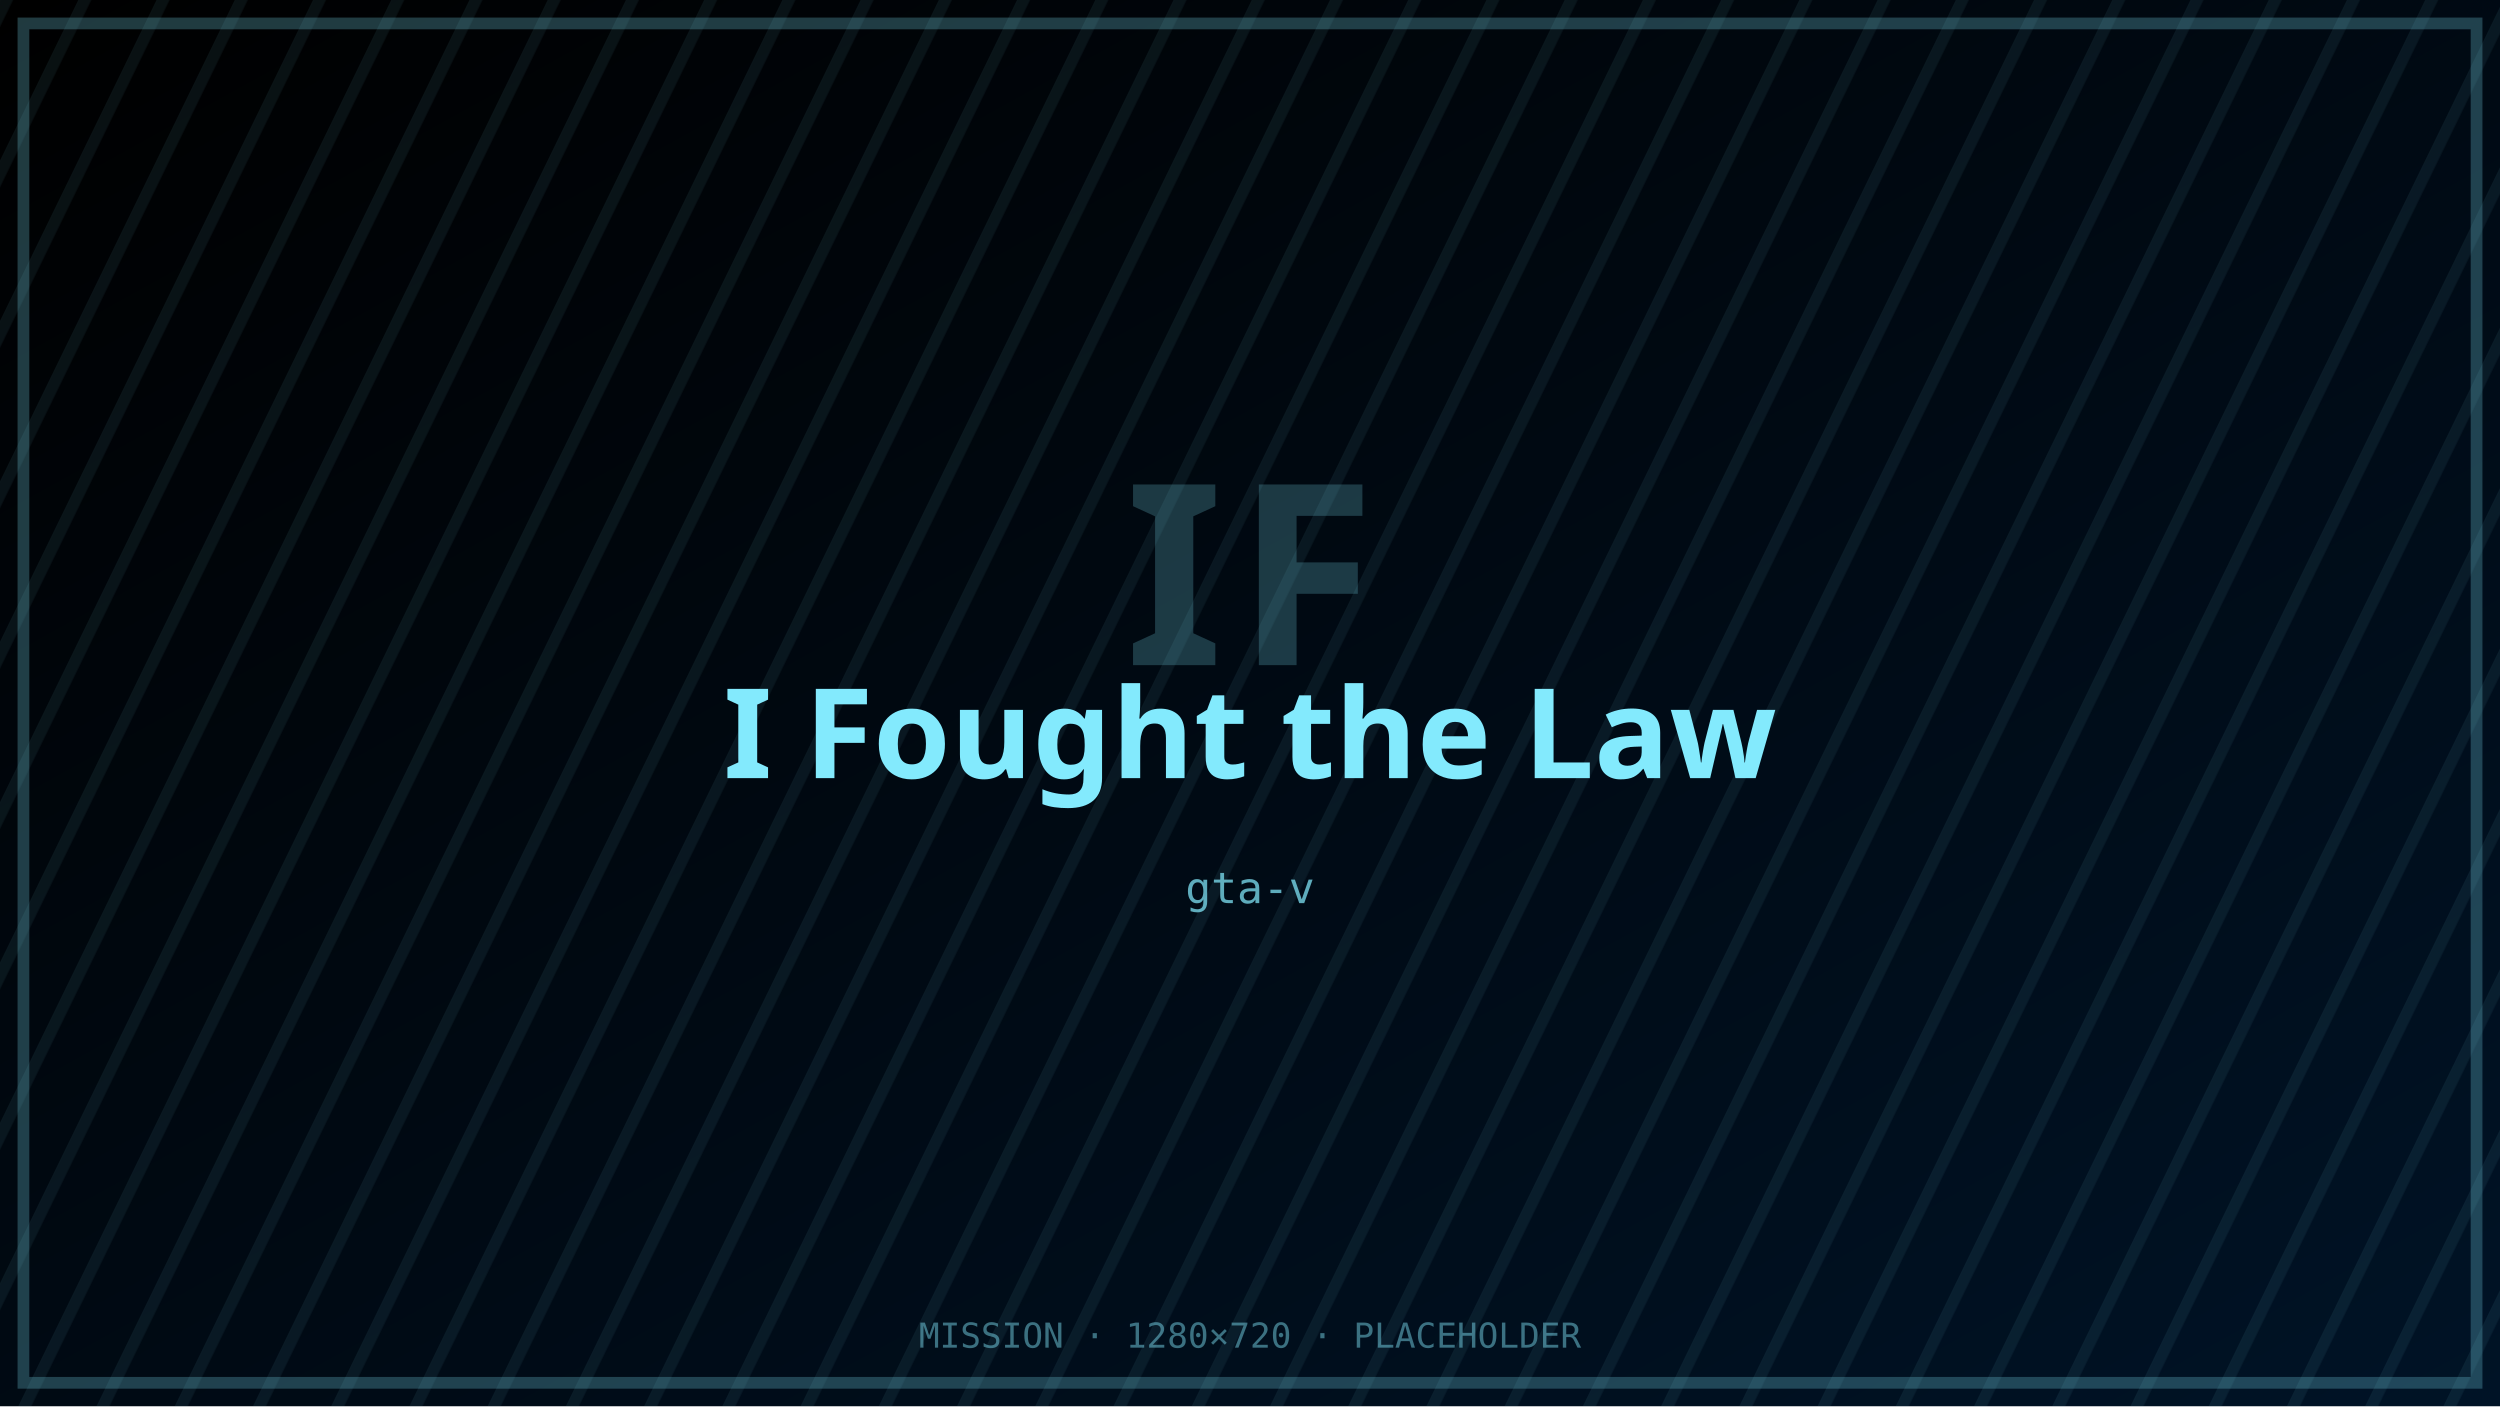
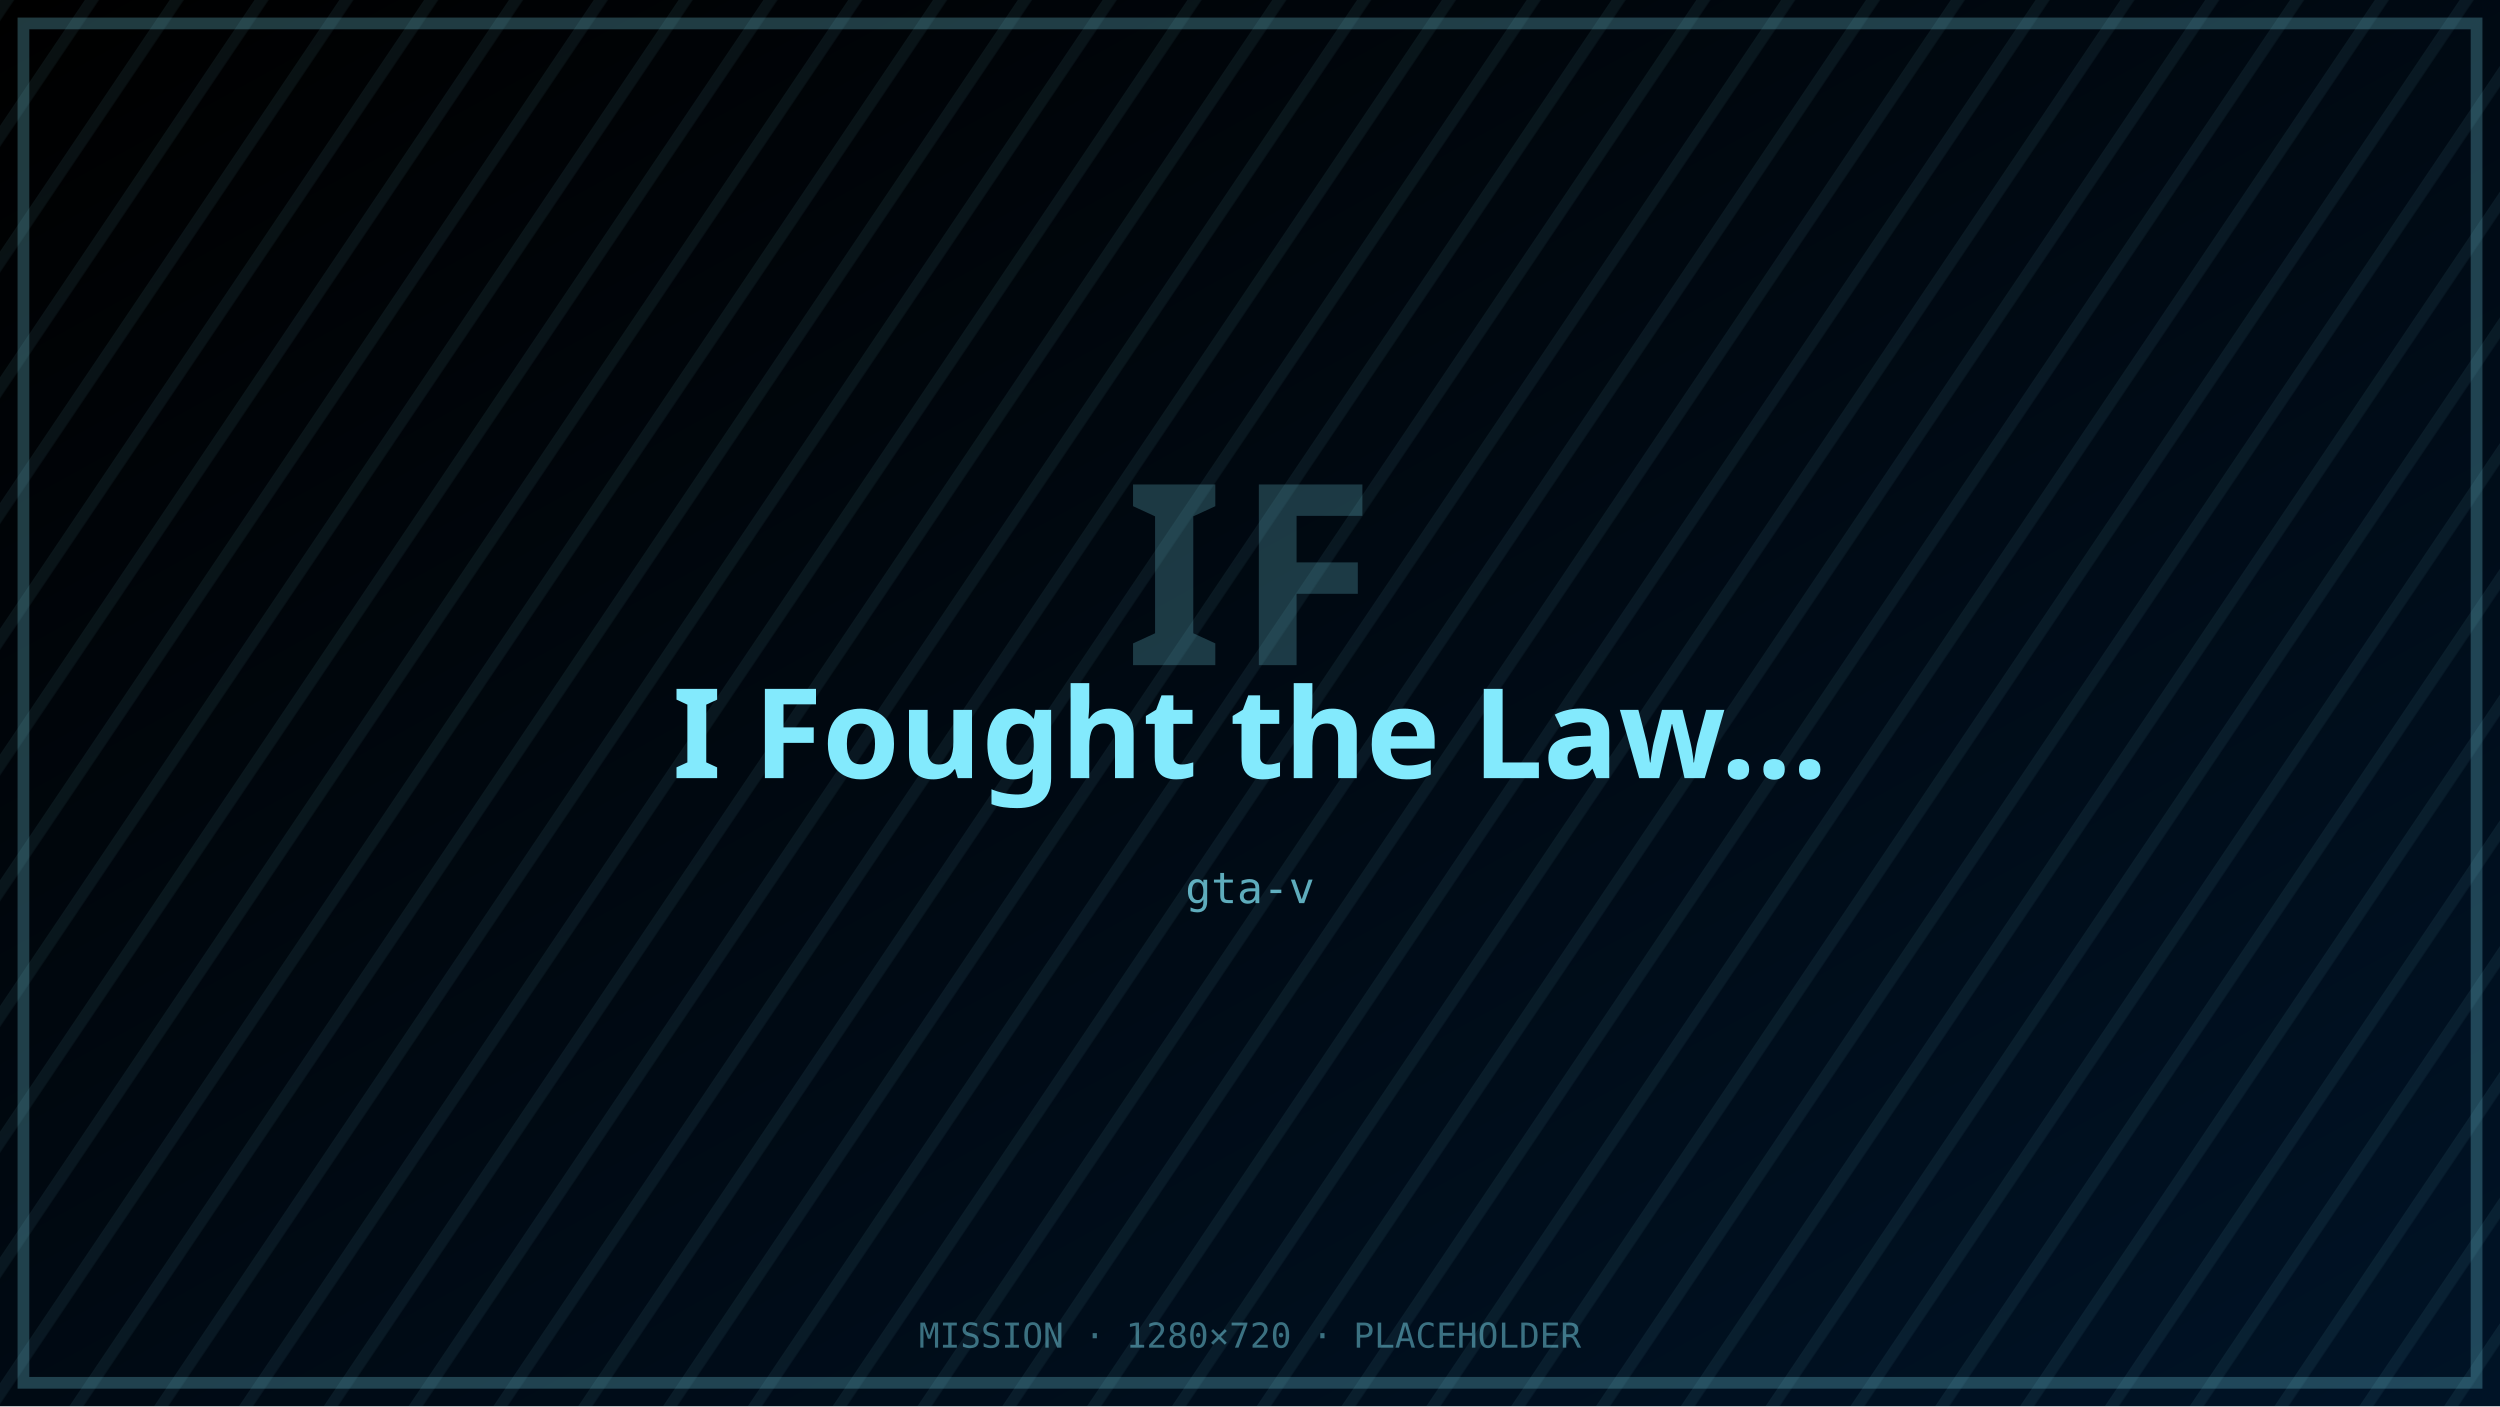
- <svg xmlns="http://www.w3.org/2000/svg" width="1280" height="720" viewBox="0 0 1280 720" role="img" aria-label="I Fought the Law — placeholder image">
+ <svg xmlns="http://www.w3.org/2000/svg" width="1280" height="720" viewBox="0 0 1280 720" role="img" aria-label="I Fought the Law... — placeholder image">
  <defs>
    <linearGradient id="g" x1="0" y1="0" x2="1" y2="1">
      <stop offset="0" stop-color="#000000" />
      <stop offset="1" stop-color="#001326" />
    </linearGradient>
-     <pattern id="p" width="36" height="36" patternUnits="userSpaceOnUse" patternTransform="rotate(26)">
+     <pattern id="p" width="36" height="36" patternUnits="userSpaceOnUse" patternTransform="rotate(34)">
      <rect width="6" height="36" fill="#83eafd" opacity="0.07" />
    </pattern>
  </defs>
  <rect width="1280" height="720" fill="url(#g)" />
  <rect width="1280" height="720" fill="url(#p)" />
  <rect x="12" y="12" width="1256" height="696" fill="none" stroke="#83eafd" stroke-opacity="0.25" stroke-width="6" />
  <text x="640" y="340.56" text-anchor="middle" font-family="ui-sans-serif,system-ui,sans-serif" font-weight="800" font-size="129.6" fill="#83eafd" fill-opacity="0.22" letter-spacing="6.48">IF</text>
-   <text x="640" y="398.4" text-anchor="middle" font-family="ui-sans-serif,system-ui,sans-serif" font-weight="700" font-size="64" fill="#83eafd">I Fought the Law</text>
+   <text x="640" y="398.4" text-anchor="middle" font-family="ui-sans-serif,system-ui,sans-serif" font-weight="700" font-size="64" fill="#83eafd">I Fought the Law...</text>
  <text x="640" y="462.4" text-anchor="middle" font-family="ui-monospace,SFMono-Regular,monospace" font-size="22" fill="#83eafd" fill-opacity="0.72">gta-v</text>
  <text x="640" y="690" text-anchor="middle" font-family="ui-monospace,SFMono-Regular,monospace" font-size="17.6" fill="#83eafd" fill-opacity="0.45">MISSION · 1280×720 · PLACEHOLDER</text>
</svg>
